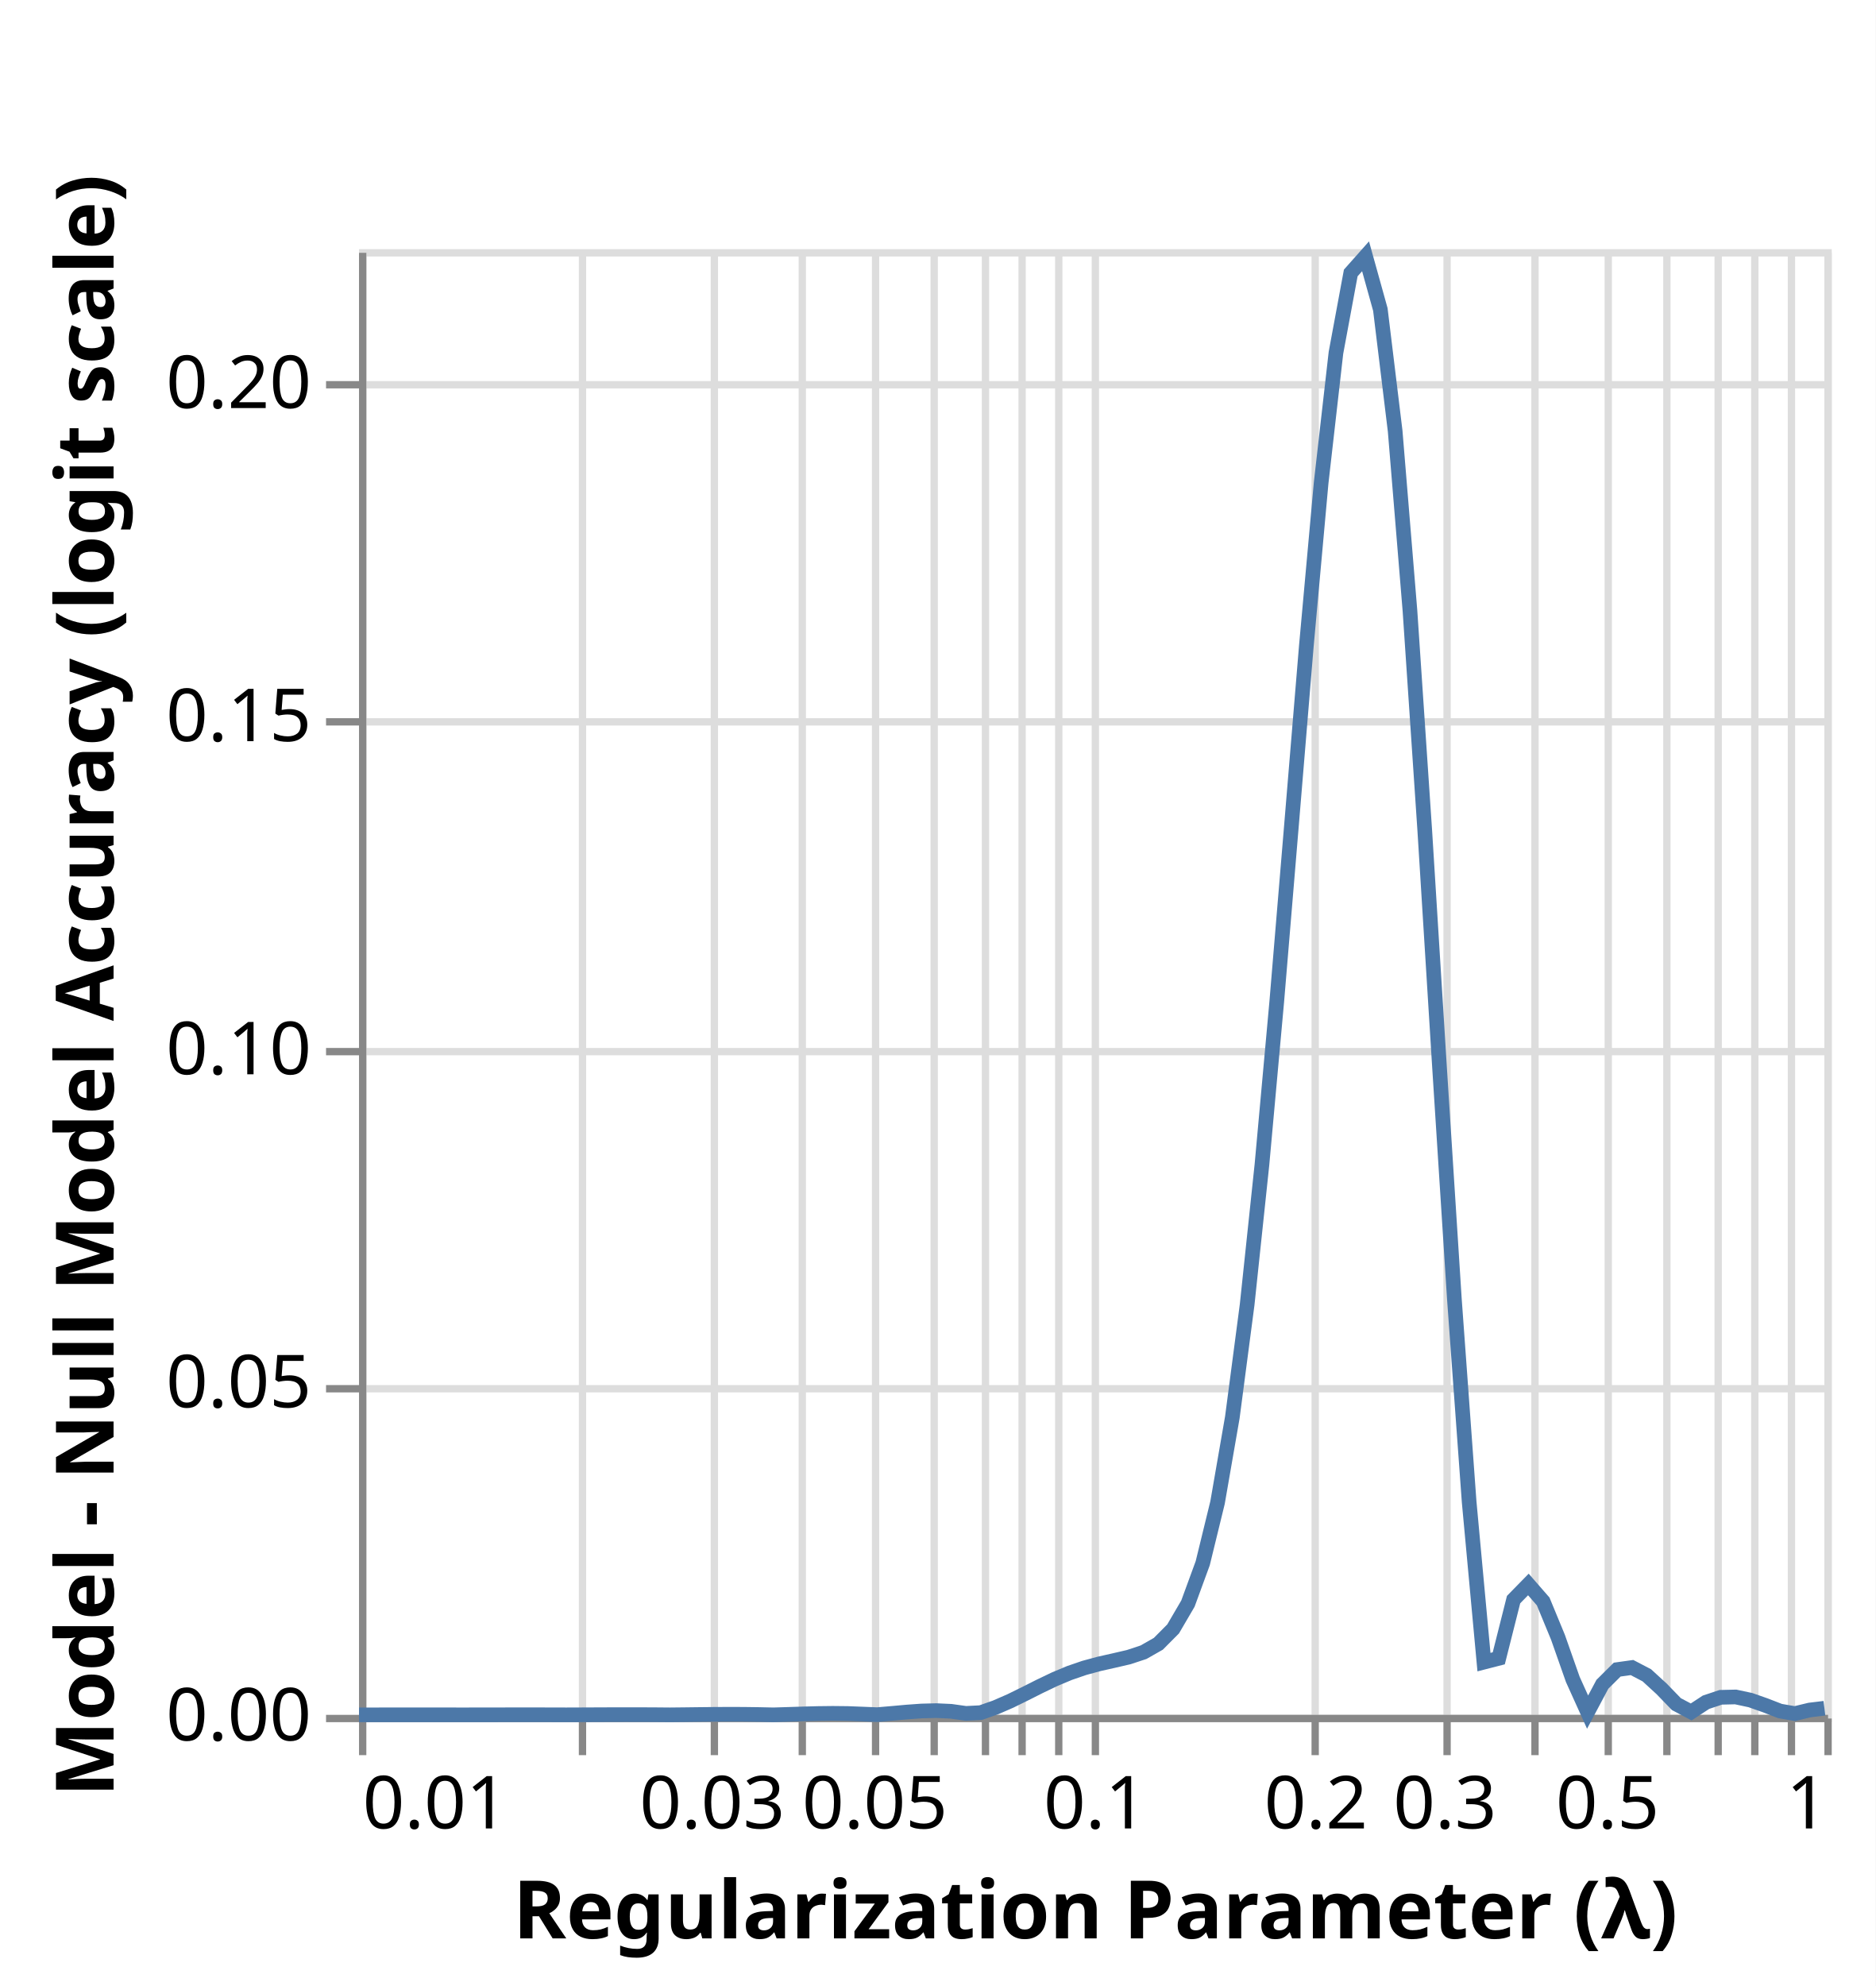
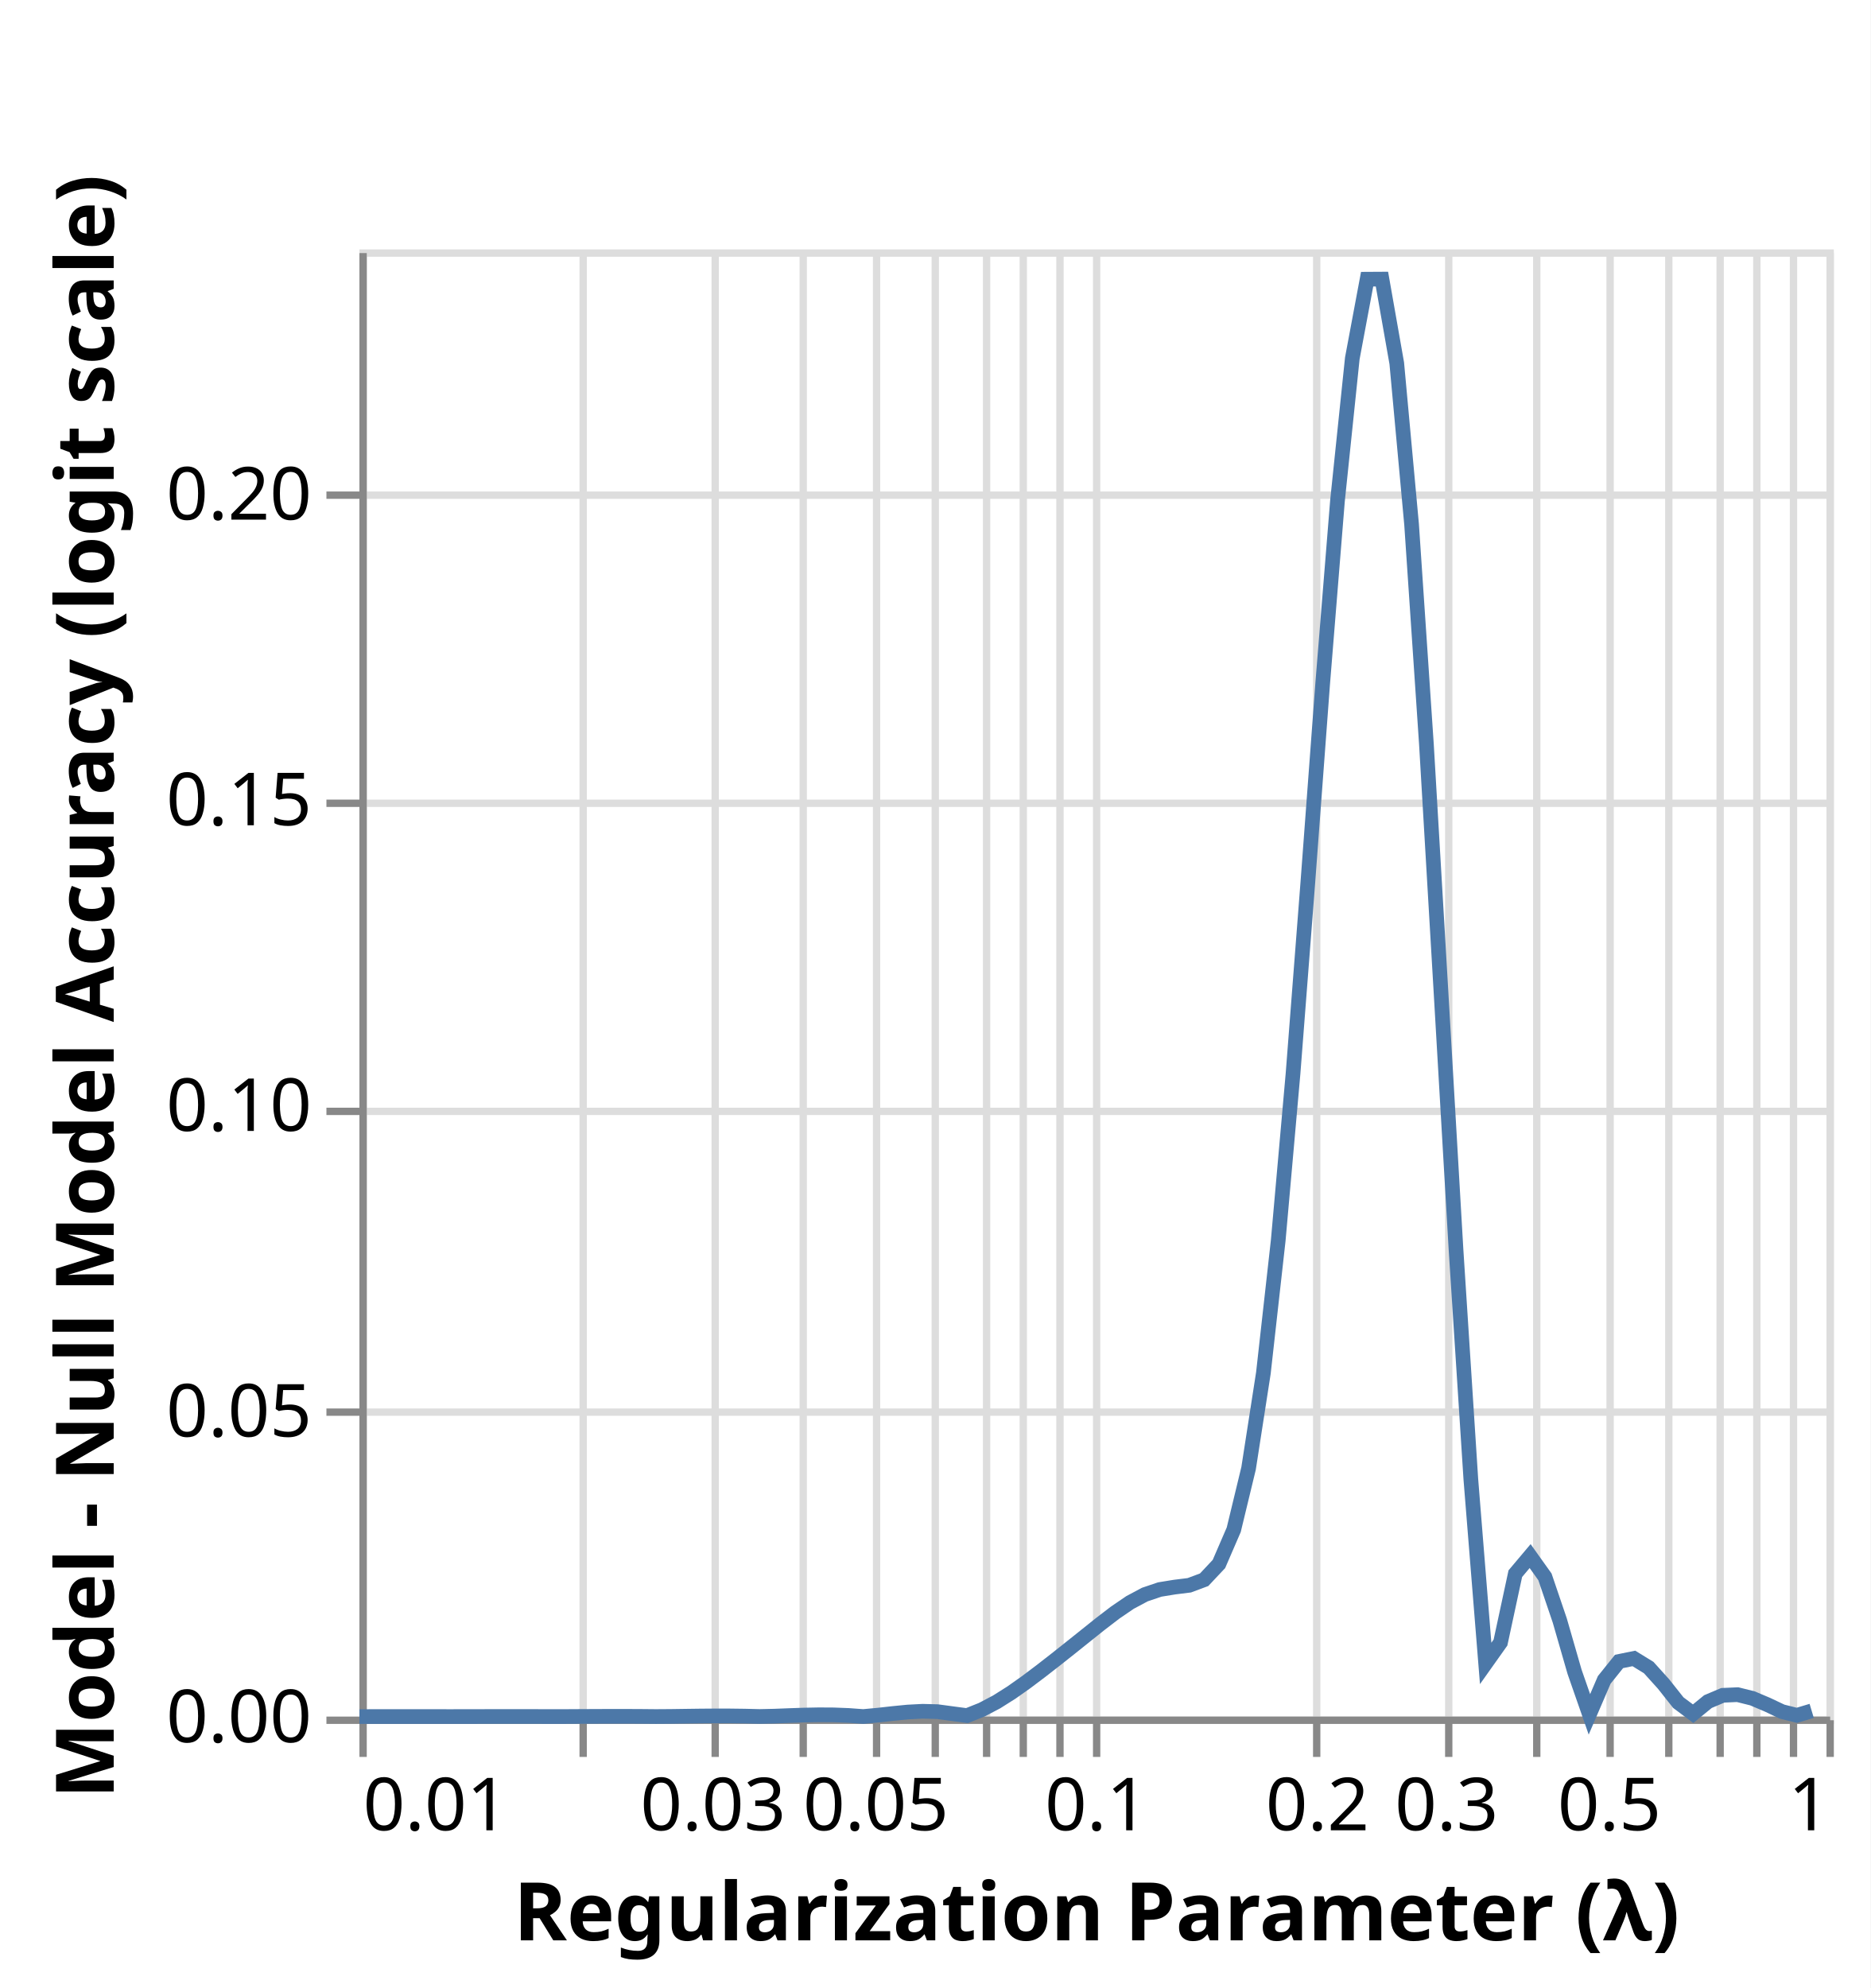
- <svg xmlns="http://www.w3.org/2000/svg" class="marks" width="256" height="271" viewBox="0 0 256 271" version="1.1">
-   <rect width="256" height="271" fill="white" />
+ <svg xmlns="http://www.w3.org/2000/svg" class="marks" width="255" height="271" viewBox="0 0 255 271" version="1.1">
+   <rect width="255" height="271" fill="white" />
  <g fill="none" stroke-miterlimit="10" transform="translate(49,34)">
    <g class="mark-group role-frame root" role="graphics-object" aria-roledescription="group mark container">
      <g transform="translate(0,0)">
        <path class="background" aria-hidden="true" d="M0.5,0.5h200v200h-200Z" stroke="#ddd" />
        <g>
          <g class="mark-group role-axis" aria-hidden="true">
            <g transform="translate(0.5,200.5)">
              <path class="background" aria-hidden="true" d="M0,0h0v0h0Z" pointer-events="none" />
              <g>
                <g class="mark-rule role-axis-grid" pointer-events="none">
                  <line transform="translate(0,-200)" x2="0" y2="200" stroke="#ddd" stroke-width="1" opacity="1" />
                  <line transform="translate(30,-200)" x2="0" y2="200" stroke="#ddd" stroke-width="1" opacity="1" />
                  <line transform="translate(48,-200)" x2="0" y2="200" stroke="#ddd" stroke-width="1" opacity="1" />
                  <line transform="translate(60,-200)" x2="0" y2="200" stroke="#ddd" stroke-width="1" opacity="1" />
                  <line transform="translate(70,-200)" x2="0" y2="200" stroke="#ddd" stroke-width="1" opacity="1" />
                  <line transform="translate(78,-200)" x2="0" y2="200" stroke="#ddd" stroke-width="1" opacity="1" />
                  <line transform="translate(85,-200)" x2="0" y2="200" stroke="#ddd" stroke-width="1" opacity="1" />
                  <line transform="translate(90,-200)" x2="0" y2="200" stroke="#ddd" stroke-width="1" opacity="1" />
                  <line transform="translate(95,-200)" x2="0" y2="200" stroke="#ddd" stroke-width="1" opacity="1" />
                  <line transform="translate(100,-200)" x2="0" y2="200" stroke="#ddd" stroke-width="1" opacity="1" />
                  <line transform="translate(130,-200)" x2="0" y2="200" stroke="#ddd" stroke-width="1" opacity="1" />
                  <line transform="translate(148,-200)" x2="0" y2="200" stroke="#ddd" stroke-width="1" opacity="1" />
                  <line transform="translate(160,-200)" x2="0" y2="200" stroke="#ddd" stroke-width="1" opacity="1" />
                  <line transform="translate(170,-200)" x2="0" y2="200" stroke="#ddd" stroke-width="1" opacity="1" />
                  <line transform="translate(178,-200)" x2="0" y2="200" stroke="#ddd" stroke-width="1" opacity="1" />
                  <line transform="translate(185,-200)" x2="0" y2="200" stroke="#ddd" stroke-width="1" opacity="1" />
                  <line transform="translate(190,-200)" x2="0" y2="200" stroke="#ddd" stroke-width="1" opacity="1" />
                  <line transform="translate(195,-200)" x2="0" y2="200" stroke="#ddd" stroke-width="1" opacity="1" />
                  <line transform="translate(200,-200)" x2="0" y2="200" stroke="#ddd" stroke-width="1" opacity="1" />
                </g>
              </g>
              <path class="foreground" aria-hidden="true" d="" pointer-events="none" display="none" />
            </g>
          </g>
          <g class="mark-group role-axis" aria-hidden="true">
            <g transform="translate(0.5,0.5)">
              <path class="background" aria-hidden="true" d="M0,0h0v0h0Z" pointer-events="none" />
              <g>
                <g class="mark-rule role-axis-grid" pointer-events="none">
                  <line transform="translate(0,200)" x2="200" y2="0" stroke="#ddd" stroke-width="1" opacity="1" />
-                   <line transform="translate(0,155)" x2="200" y2="0" stroke="#ddd" stroke-width="1" opacity="1" />
-                   <line transform="translate(0,109)" x2="200" y2="0" stroke="#ddd" stroke-width="1" opacity="1" />
-                   <line transform="translate(0,64)" x2="200" y2="0" stroke="#ddd" stroke-width="1" opacity="1" />
-                   <line transform="translate(0,18)" x2="200" y2="0" stroke="#ddd" stroke-width="1" opacity="1" />
+                   <line transform="translate(0,158)" x2="200" y2="0" stroke="#ddd" stroke-width="1" opacity="1" />
+                   <line transform="translate(0,117)" x2="200" y2="0" stroke="#ddd" stroke-width="1" opacity="1" />
+                   <line transform="translate(0,75)" x2="200" y2="0" stroke="#ddd" stroke-width="1" opacity="1" />
+                   <line transform="translate(0,33)" x2="200" y2="0" stroke="#ddd" stroke-width="1" opacity="1" />
                </g>
              </g>
              <path class="foreground" aria-hidden="true" d="" pointer-events="none" display="none" />
            </g>
          </g>
          <g class="mark-group role-axis" role="graphics-symbol" aria-roledescription="axis" aria-label="X-axis titled 'Regularization Parameter (λ)' for a log scale with values from 0.01 to 1">
            <g transform="translate(0.5,200.5)">
              <path class="background" aria-hidden="true" d="M0,0h0v0h0Z" pointer-events="none" />
              <g>
                <g class="mark-rule role-axis-tick" pointer-events="none">
                  <line transform="translate(0,0)" x2="0" y2="5" stroke="#888" stroke-width="1" opacity="1" />
                  <line transform="translate(30,0)" x2="0" y2="5" stroke="#888" stroke-width="1" opacity="1" />
                  <line transform="translate(48,0)" x2="0" y2="5" stroke="#888" stroke-width="1" opacity="1" />
                  <line transform="translate(60,0)" x2="0" y2="5" stroke="#888" stroke-width="1" opacity="1" />
                  <line transform="translate(70,0)" x2="0" y2="5" stroke="#888" stroke-width="1" opacity="1" />
                  <line transform="translate(78,0)" x2="0" y2="5" stroke="#888" stroke-width="1" opacity="1" />
                  <line transform="translate(85,0)" x2="0" y2="5" stroke="#888" stroke-width="1" opacity="1" />
                  <line transform="translate(90,0)" x2="0" y2="5" stroke="#888" stroke-width="1" opacity="1" />
                  <line transform="translate(95,0)" x2="0" y2="5" stroke="#888" stroke-width="1" opacity="1" />
                  <line transform="translate(100,0)" x2="0" y2="5" stroke="#888" stroke-width="1" opacity="1" />
                  <line transform="translate(130,0)" x2="0" y2="5" stroke="#888" stroke-width="1" opacity="1" />
                  <line transform="translate(148,0)" x2="0" y2="5" stroke="#888" stroke-width="1" opacity="1" />
                  <line transform="translate(160,0)" x2="0" y2="5" stroke="#888" stroke-width="1" opacity="1" />
                  <line transform="translate(170,0)" x2="0" y2="5" stroke="#888" stroke-width="1" opacity="1" />
                  <line transform="translate(178,0)" x2="0" y2="5" stroke="#888" stroke-width="1" opacity="1" />
                  <line transform="translate(185,0)" x2="0" y2="5" stroke="#888" stroke-width="1" opacity="1" />
                  <line transform="translate(190,0)" x2="0" y2="5" stroke="#888" stroke-width="1" opacity="1" />
                  <line transform="translate(195,0)" x2="0" y2="5" stroke="#888" stroke-width="1" opacity="1" />
                  <line transform="translate(200,0)" x2="0" y2="5" stroke="#888" stroke-width="1" opacity="1" />
                </g>
                <g class="mark-text role-axis-label" pointer-events="none">
                  <text text-anchor="start" transform="translate(0,15)" font-family="sans-serif" font-size="10px" fill="#000" opacity="1">0.01</text>
                  <text text-anchor="middle" transform="translate(30.103,15)" font-family="sans-serif" font-size="10px" fill="#000" opacity="0">0.02</text>
                  <text text-anchor="middle" transform="translate(47.71213,15)" font-family="sans-serif" font-size="10px" fill="#000" opacity="1">0.03</text>
                  <text text-anchor="middle" transform="translate(60.206,15)" font-family="sans-serif" font-size="10px" fill="#000" opacity="0">0.04</text>
                  <text text-anchor="middle" transform="translate(69.897,15)" font-family="sans-serif" font-size="10px" fill="#000" opacity="1">0.05</text>
                  <text text-anchor="middle" transform="translate(77.81513,15)" font-family="sans-serif" font-size="10px" fill="#000" opacity="1" />
                  <text text-anchor="middle" transform="translate(84.5098,15)" font-family="sans-serif" font-size="10px" fill="#000" opacity="1" />
                  <text text-anchor="middle" transform="translate(90.309,15)" font-family="sans-serif" font-size="10px" fill="#000" opacity="1" />
                  <text text-anchor="middle" transform="translate(95.42425,15)" font-family="sans-serif" font-size="10px" fill="#000" opacity="1" />
                  <text text-anchor="middle" transform="translate(100,15)" font-family="sans-serif" font-size="10px" fill="#000" opacity="1">0.1</text>
                  <text text-anchor="middle" transform="translate(130.103,15)" font-family="sans-serif" font-size="10px" fill="#000" opacity="1">0.2</text>
                  <text text-anchor="middle" transform="translate(147.7121,15)" font-family="sans-serif" font-size="10px" fill="#000" opacity="1">0.3</text>
                  <text text-anchor="middle" transform="translate(160.206,15)" font-family="sans-serif" font-size="10px" fill="#000" opacity="0">0.4</text>
                  <text text-anchor="middle" transform="translate(169.897,15)" font-family="sans-serif" font-size="10px" fill="#000" opacity="1">0.5</text>
                  <text text-anchor="middle" transform="translate(177.8151,15)" font-family="sans-serif" font-size="10px" fill="#000" opacity="1" />
                  <text text-anchor="middle" transform="translate(184.5098,15)" font-family="sans-serif" font-size="10px" fill="#000" opacity="1" />
                  <text text-anchor="middle" transform="translate(190.309,15)" font-family="sans-serif" font-size="10px" fill="#000" opacity="1" />
                  <text text-anchor="middle" transform="translate(195.4243,15)" font-family="sans-serif" font-size="10px" fill="#000" opacity="1" />
                  <text text-anchor="end" transform="translate(200,15)" font-family="sans-serif" font-size="10px" fill="#000" opacity="1">1</text>
                </g>
                <g class="mark-rule role-axis-domain" pointer-events="none">
                  <line transform="translate(0,0)" x2="200" y2="0" stroke="#888" stroke-width="1" opacity="1" />
                </g>
                <g class="mark-text role-axis-title" pointer-events="none">
                  <text text-anchor="middle" transform="translate(100,30)" font-family="sans-serif" font-size="11px" font-weight="bold" fill="#000" opacity="1">Regularization Parameter (λ)</text>
                </g>
              </g>
              <path class="foreground" aria-hidden="true" d="" pointer-events="none" display="none" />
            </g>
          </g>
-           <g class="mark-group role-axis" role="graphics-symbol" aria-roledescription="axis" aria-label="Y-axis titled 'Model - Null Model Accuracy (logit scale)' for a linear scale with values from 0.00 to 0.22">
+           <g class="mark-group role-axis" role="graphics-symbol" aria-roledescription="axis" aria-label="Y-axis titled 'Model - Null Model Accuracy (logit scale)' for a linear scale with values from 0.00 to 0.24">
            <g transform="translate(0.5,0.5)">
              <path class="background" aria-hidden="true" d="M0,0h0v0h0Z" pointer-events="none" />
              <g>
                <g class="mark-rule role-axis-tick" pointer-events="none">
                  <line transform="translate(0,200)" x2="-5" y2="0" stroke="#888" stroke-width="1" opacity="1" />
-                   <line transform="translate(0,155)" x2="-5" y2="0" stroke="#888" stroke-width="1" opacity="1" />
-                   <line transform="translate(0,109)" x2="-5" y2="0" stroke="#888" stroke-width="1" opacity="1" />
-                   <line transform="translate(0,64)" x2="-5" y2="0" stroke="#888" stroke-width="1" opacity="1" />
-                   <line transform="translate(0,18)" x2="-5" y2="0" stroke="#888" stroke-width="1" opacity="1" />
+                   <line transform="translate(0,158)" x2="-5" y2="0" stroke="#888" stroke-width="1" opacity="1" />
+                   <line transform="translate(0,117)" x2="-5" y2="0" stroke="#888" stroke-width="1" opacity="1" />
+                   <line transform="translate(0,75)" x2="-5" y2="0" stroke="#888" stroke-width="1" opacity="1" />
+                   <line transform="translate(0,33)" x2="-5" y2="0" stroke="#888" stroke-width="1" opacity="1" />
                </g>
                <g class="mark-text role-axis-label" pointer-events="none">
                  <text text-anchor="end" transform="translate(-7,203)" font-family="sans-serif" font-size="10px" fill="#000" opacity="1">0.00</text>
-                   <text text-anchor="end" transform="translate(-7,157.5455)" font-family="sans-serif" font-size="10px" fill="#000" opacity="1">0.05</text>
-                   <text text-anchor="end" transform="translate(-7,112.0909)" font-family="sans-serif" font-size="10px" fill="#000" opacity="1">0.10</text>
-                   <text text-anchor="end" transform="translate(-7,66.63636)" font-family="sans-serif" font-size="10px" fill="#000" opacity="1">0.15</text>
-                   <text text-anchor="end" transform="translate(-7,21.18182)" font-family="sans-serif" font-size="10px" fill="#000" opacity="1">0.20</text>
+                   <text text-anchor="end" transform="translate(-7,161.3333)" font-family="sans-serif" font-size="10px" fill="#000" opacity="1">0.05</text>
+                   <text text-anchor="end" transform="translate(-7,119.6667)" font-family="sans-serif" font-size="10px" fill="#000" opacity="1">0.10</text>
+                   <text text-anchor="end" transform="translate(-7,78)" font-family="sans-serif" font-size="10px" fill="#000" opacity="1">0.15</text>
+                   <text text-anchor="end" transform="translate(-7,36.33333)" font-family="sans-serif" font-size="10px" fill="#000" opacity="1">0.20</text>
                </g>
                <g class="mark-rule role-axis-domain" pointer-events="none">
                  <line transform="translate(0,200)" x2="0" y2="-200" stroke="#888" stroke-width="1" opacity="1" />
                </g>
                <g class="mark-text role-axis-title" pointer-events="none">
                  <text text-anchor="middle" transform="translate(-32,100) rotate(-90) translate(0,-2)" font-family="sans-serif" font-size="11px" font-weight="bold" fill="#000" opacity="1">Model - Null Model Accuracy (logit scale)</text>
                </g>
              </g>
              <path class="foreground" aria-hidden="true" d="" pointer-events="none" display="none" />
            </g>
          </g>
          <g class="mark-line role-mark layer_0_marks" role="graphics-object" aria-roledescription="line mark container">
-             <path aria-label="Regularization Parameter (λ): 0.01; Model - Null Model Accuracy (logit scale): 0" role="graphics-symbol" aria-roledescription="line mark" d="M0,200L2.02,199.999L4.04,199.998L6.061,199.997L8.081,199.996L10.101,199.996L12.121,199.997L14.141,200L16.162,199.997L18.182,199.994L20.202,199.991L22.222,199.989L24.242,199.99L26.263,199.993L28.283,199.999L30.303,199.992L32.323,199.983L34.343,199.975L36.364,199.971L38.384,199.973L40.404,199.982L42.424,199.999L44.444,199.978L46.465,199.953L48.485,199.932L50.505,199.922L52.525,199.928L54.545,199.955L56.566,199.999L58.586,199.937L60.606,199.872L62.626,199.818L64.646,199.794L66.667,199.815L68.687,199.893L70.707,199.974L72.727,199.802L74.747,199.62L76.768,199.475L78.788,199.423L80.808,199.516L82.828,199.801L84.848,199.699L86.869,198.99L88.889,198.109L90.909,197.118L92.929,196.099L94.949,195.134L96.97,194.287L98.99,193.593L101.01,193.046L103.03,192.592L105.051,192.123L107.071,191.455L109.091,190.306L111.111,188.274L113.131,184.822L115.152,179.306L117.172,171.037L119.192,159.404L121.212,144.029L123.232,124.937L125.253,102.698L127.273,78.506L129.293,54.152L131.313,31.882L133.333,14.146L135.354,3.247L137.374,0.972L139.394,8.231L141.414,24.816L143.434,49.329L145.455,79.334L147.475,111.726L149.495,143.237L151.515,170.964L153.535,192.805L155.556,192.286L157.576,184.275L159.596,182.209L161.616,184.526L163.636,189.417L165.657,195.158L167.677,199.628L169.697,195.831L171.717,193.826L173.737,193.544L175.758,194.6L177.778,196.45L179.798,198.536L181.818,199.605L183.838,198.278L185.859,197.606L187.879,197.558L189.899,197.989L191.919,198.698L193.939,199.48L195.96,199.831L197.98,199.343L200,199.099" stroke="#4c78a8" stroke-width="2" />
+             <path aria-label="Regularization Parameter (λ): 0.01; Model - Null Model Accuracy (logit scale): 0" role="graphics-symbol" aria-roledescription="line mark" d="M0,200L2.02,199.998L4.04,199.996L6.061,199.995L8.081,199.995L10.101,199.996L12.121,199.999L14.141,199.998L16.162,199.993L18.182,199.99L20.202,199.987L22.222,199.987L24.242,199.991L26.263,199.997L28.283,199.993L30.303,199.982L32.323,199.972L34.343,199.966L36.364,199.966L38.384,199.975L40.404,199.994L42.424,199.98L44.444,199.951L46.465,199.924L48.485,199.909L50.505,199.911L52.525,199.937L54.545,199.987L56.566,199.943L58.586,199.864L60.606,199.795L62.626,199.756L64.646,199.768L66.667,199.846L68.687,199.993L70.707,199.805L72.727,199.58L74.747,199.382L76.768,199.276L78.788,199.328L80.808,199.6L82.828,199.868L84.848,199.062L86.869,197.999L88.889,196.724L90.909,195.297L92.929,193.775L94.949,192.202L96.97,190.6L98.99,188.983L101.01,187.37L103.03,185.822L105.051,184.444L107.071,183.366L109.091,182.682L111.111,182.352L113.131,182.102L115.152,181.349L117.172,179.199L119.192,174.527L121.212,166.167L123.232,153.169L125.253,135.108L127.273,112.359L129.293,86.281L131.313,59.217L133.333,34.271L135.354,14.851L137.374,4.06L139.394,4.048L141.414,15.514L143.434,37.481L145.455,67.426L147.475,101.739L149.495,136.396L151.515,167.673L153.535,192.756L155.556,189.907L157.576,180.52L159.596,178.122L161.616,180.955L163.636,186.901L165.657,193.906L167.677,199.698L169.697,195.003L171.717,192.485L173.737,192.074L175.758,193.316L177.778,195.552L179.798,198.101L181.818,199.609L183.838,197.956L185.859,197.101L187.879,197.011L189.899,197.515L191.919,198.369L193.939,199.324L195.96,199.829L197.98,199.223" stroke="#4c78a8" stroke-width="2" />
          </g>
        </g>
        <path class="foreground" aria-hidden="true" d="" display="none" />
      </g>
    </g>
  </g>
</svg>
